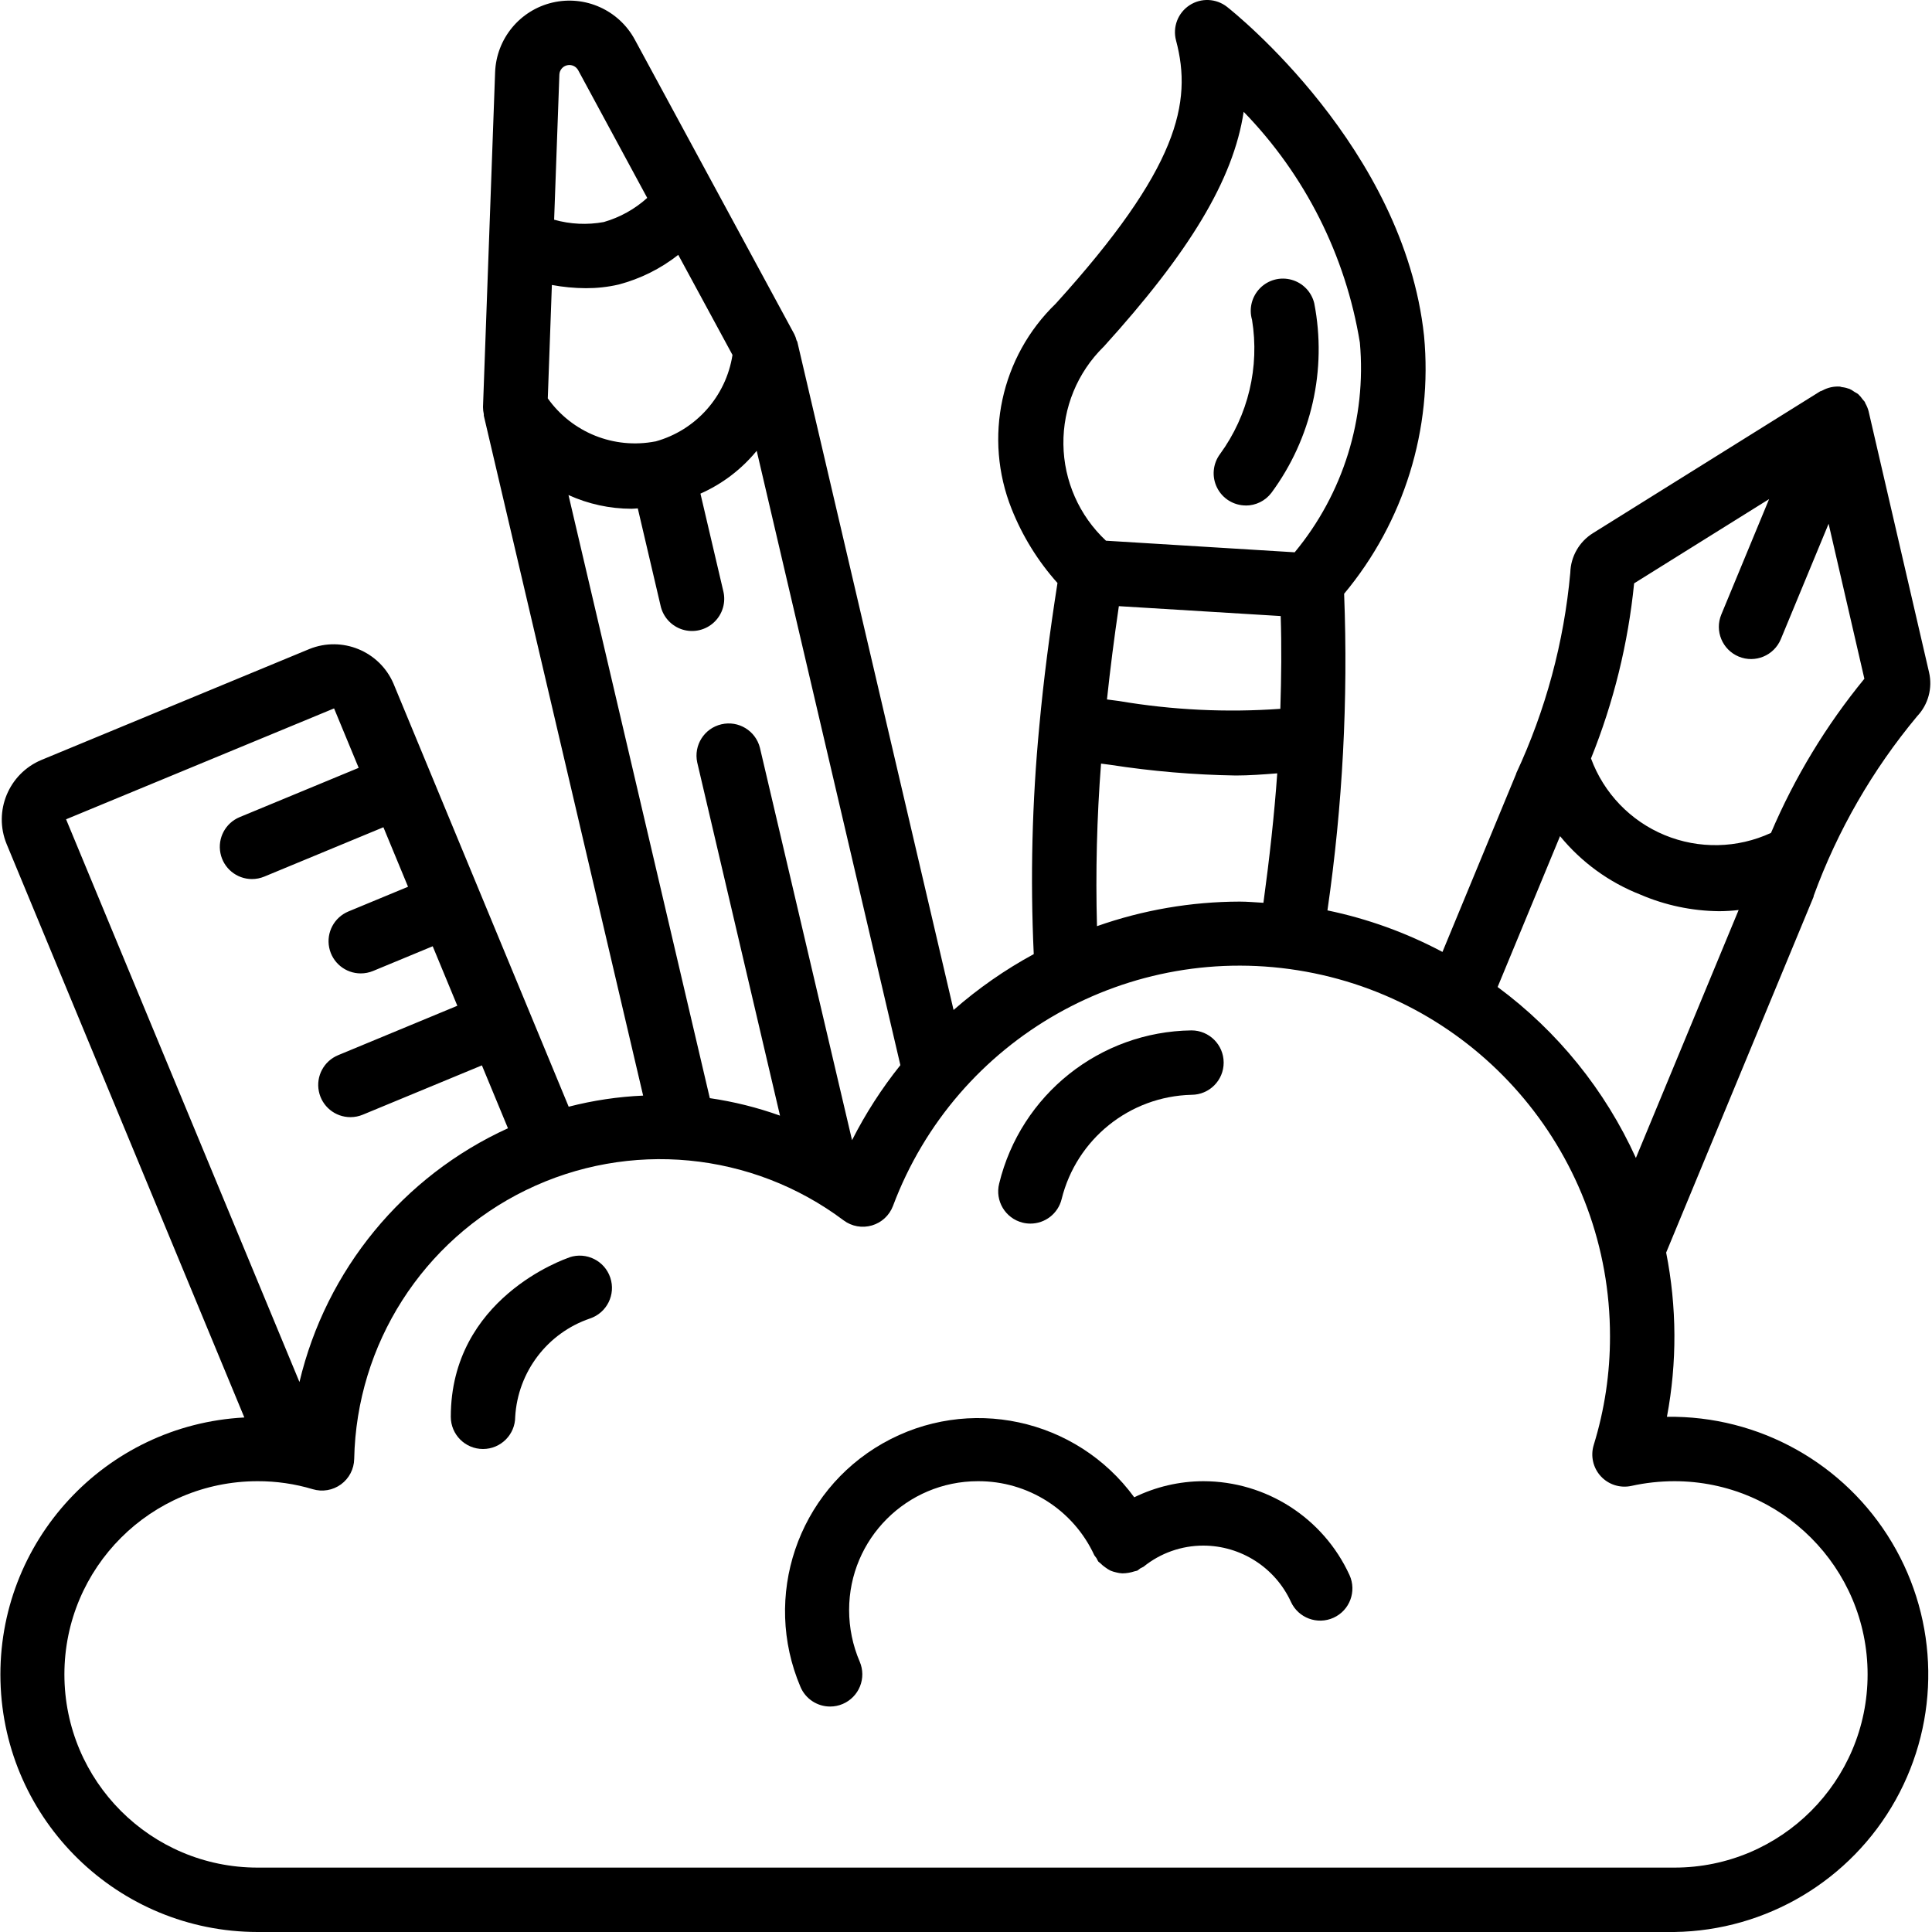
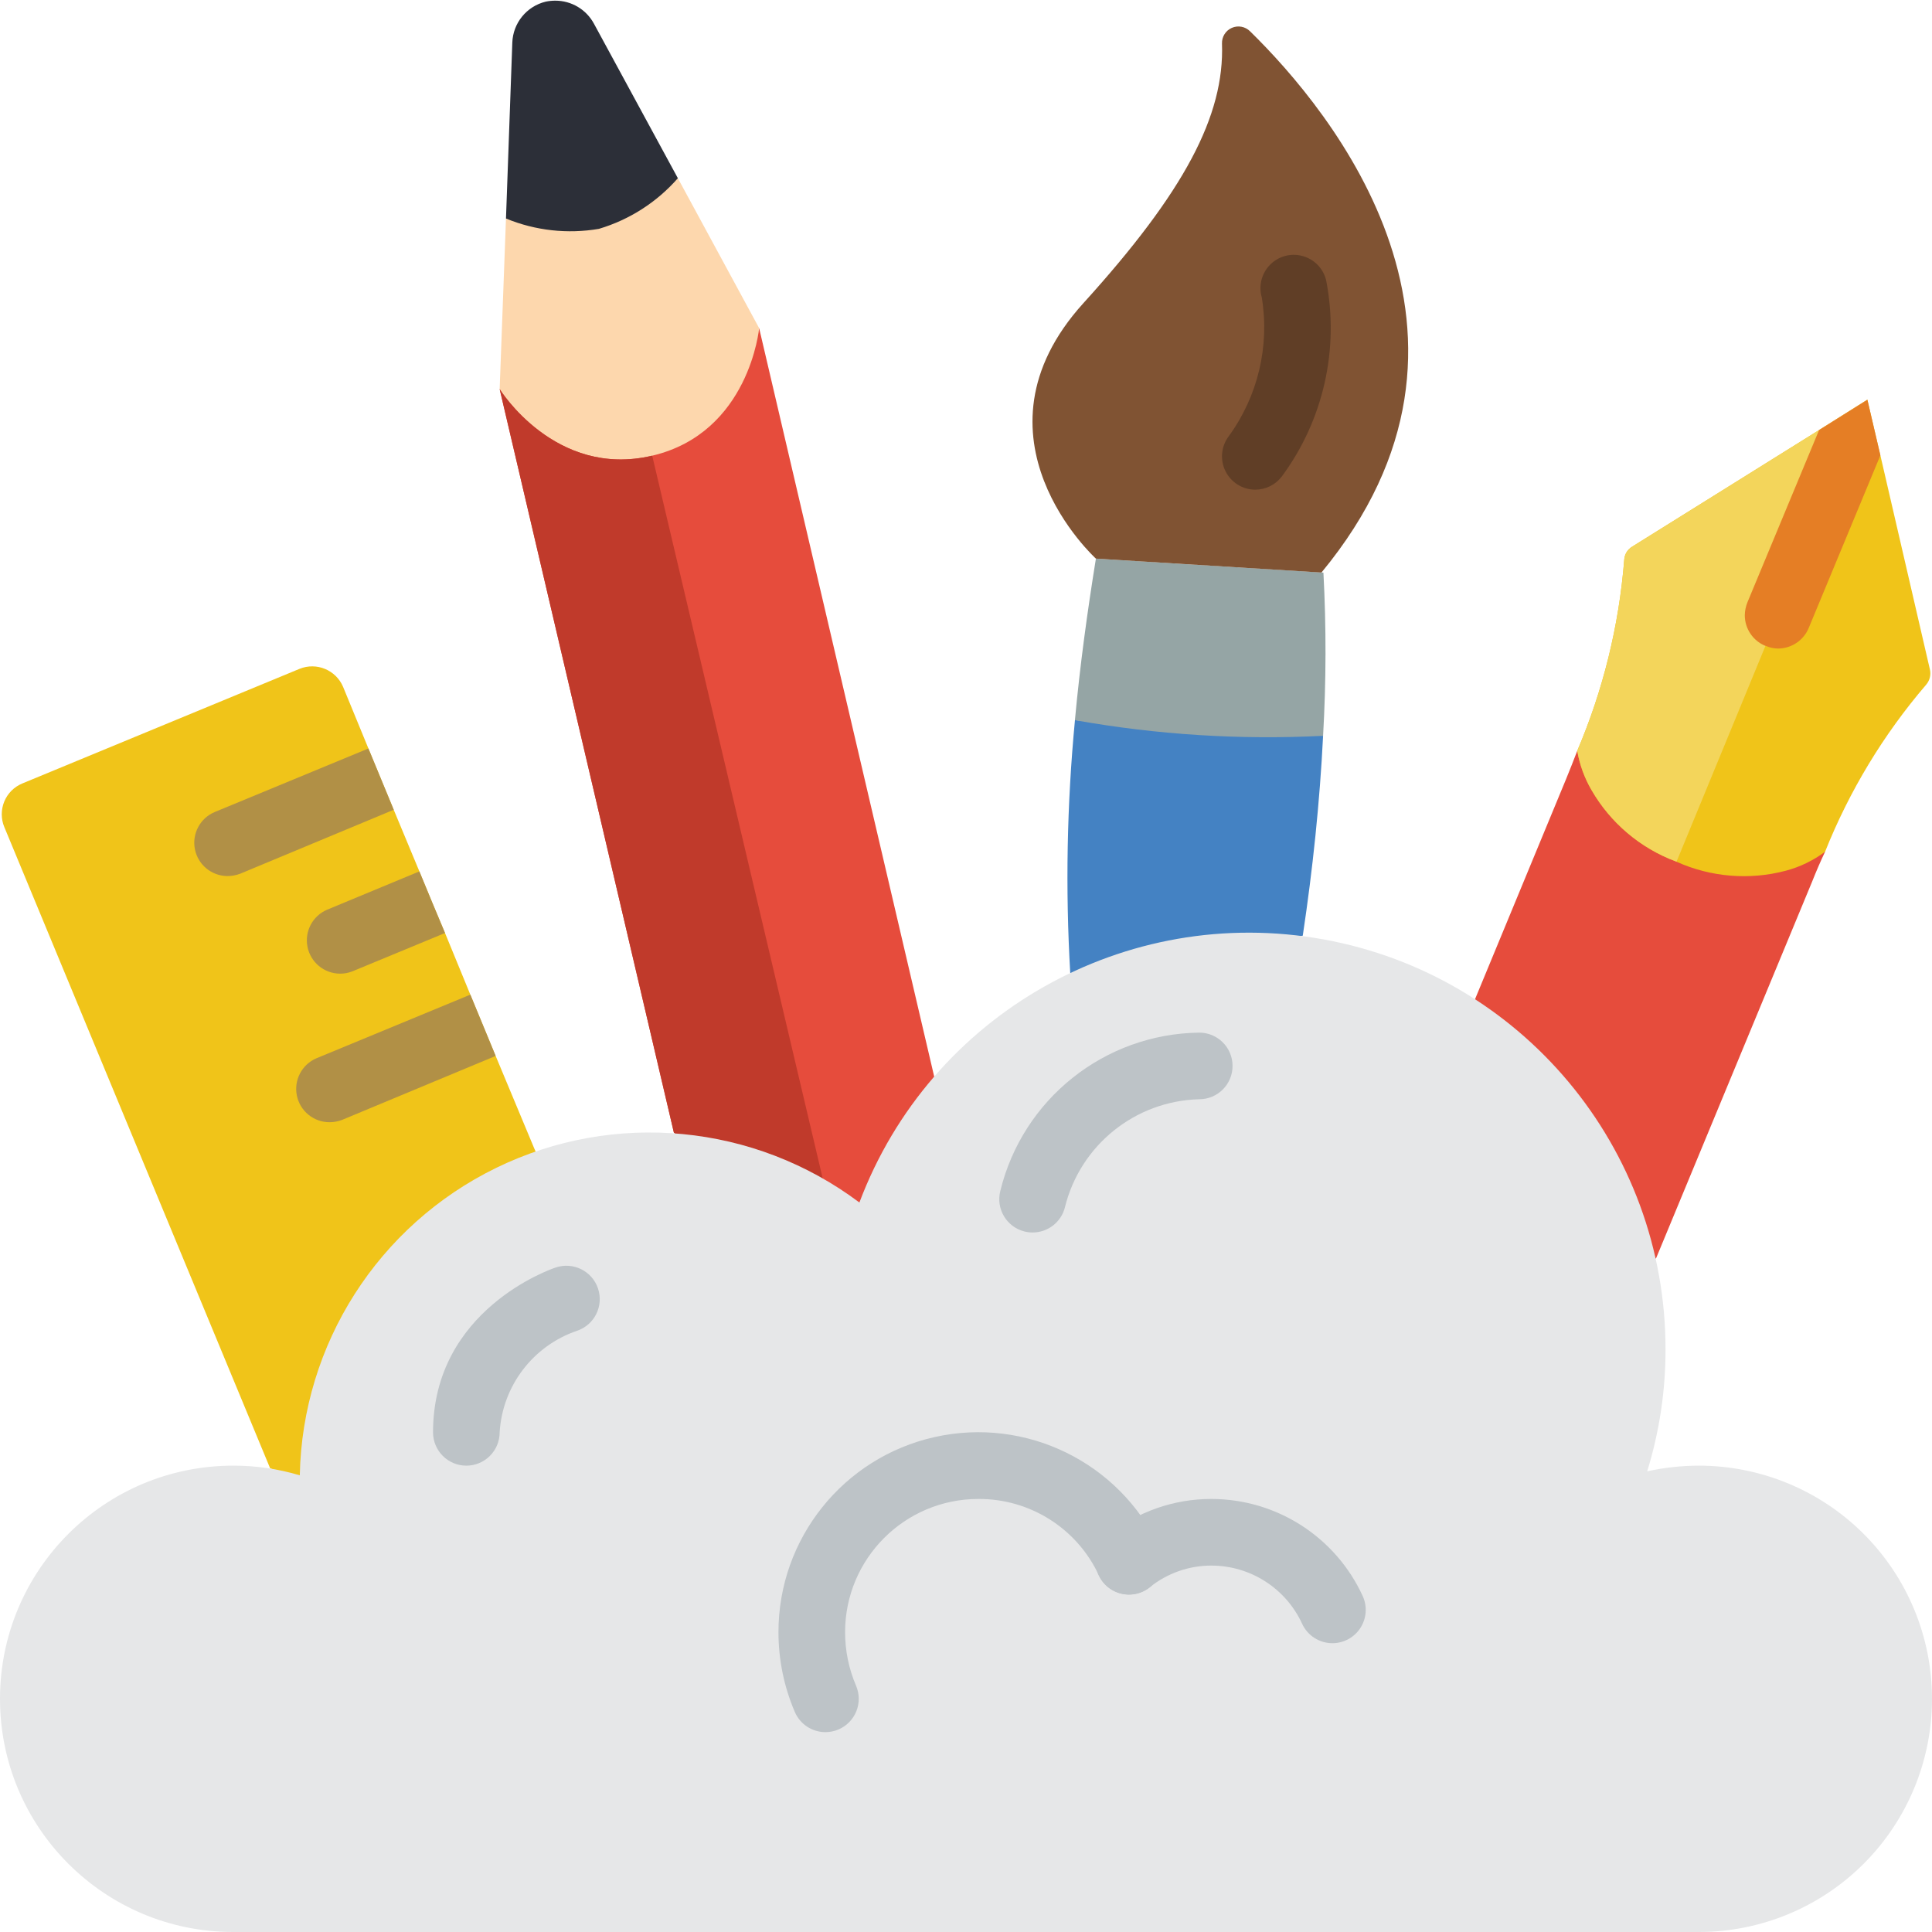
- <svg xmlns="http://www.w3.org/2000/svg" width="32" height="32" viewBox="0 0 60 60" version="1.1">
-   <defs />
-   <g id="Page-1" stroke="none" stroke-width="1" fill="none" fill-rule="evenodd">
-     <g id="035---Creative-Thinking" fill="#000000" fill-rule="nonzero">
-       <path d="M51.768,44 C52.086,42.314 52.077,40.583 51.744,38.9 L56.324,27.847 C56.324,27.84 56.324,27.832 56.324,27.825 C57.066,25.793 58.154,23.905 59.539,22.243 C59.884,21.879 60.022,21.366 59.908,20.878 L58.03,12.768 C58.008,12.683 57.974,12.602 57.93,12.526 C57.922,12.511 57.919,12.493 57.911,12.479 C57.903,12.465 57.868,12.431 57.848,12.405 C57.807,12.345 57.76,12.29 57.707,12.24 C57.672,12.216 57.636,12.193 57.598,12.174 C57.549,12.138 57.497,12.107 57.443,12.08 C57.368,12.052 57.289,12.032 57.209,12.023 C57.186,12.023 57.166,12.008 57.143,12.006 C56.951,11.993 56.76,12.036 56.592,12.129 C56.577,12.137 56.559,12.14 56.544,12.149 L56.534,12.149 L49.473,16.556 C49.045,16.821 48.78,17.283 48.767,17.786 C48.571,19.945 48.002,22.054 47.086,24.019 L47.086,24.03 L44.797,29.563 C43.674,28.966 42.471,28.531 41.225,28.273 C41.697,25.018 41.87,21.727 41.743,18.44 C43.605,16.207 44.498,13.323 44.225,10.428 C43.6,4.6 38.333,0.391 38.108,0.214 C37.77,-0.052 37.299,-0.072 36.94,0.164 C36.58,0.401 36.412,0.841 36.523,1.257 C37.038,3.191 36.592,5.232 32.788,9.429 C31.079,11.079 30.537,13.599 31.417,15.806 C31.753,16.65 32.235,17.429 32.841,18.106 C32.599,19.651 32.409,21.114 32.278,22.539 C32.052,24.896 31.994,27.266 32.104,29.631 C31.212,30.115 30.377,30.697 29.614,31.366 L24.764,10.626 C24.764,10.605 24.744,10.59 24.738,10.571 C24.722,10.504 24.698,10.44 24.668,10.378 L19.714,1.229 C19.218,0.313 18.171,-0.157 17.157,0.08 C16.143,0.318 15.414,1.204 15.376,2.245 L15,12.64 C15,12.715 15.009,12.79 15.025,12.863 C15.025,12.879 15.025,12.893 15.025,12.908 L19.973,34.025 C19.192,34.059 18.418,34.175 17.661,34.37 L12.218,21.225 C11.782,20.22 10.624,19.746 9.608,20.156 L1.289,23.6 C0.271,24.025 -0.213,25.192 0.206,26.213 L7.588,44.021 C3.262,44.248 -0.097,47.88 0.015,52.211 C0.127,56.542 3.668,59.996 8,60 L52,60 C54.858,59.959 57.477,58.395 58.87,55.9 C60.263,53.404 60.219,50.354 58.754,47.9 C57.289,45.445 54.626,43.959 51.768,44 Z M50.749,18.116 L54.941,15.5 L53.457,19.084 C53.245,19.594 53.488,20.179 53.998,20.391 C54.508,20.603 55.093,20.36 55.305,19.85 L56.789,16.266 L57.9,21.079 C56.711,22.529 55.735,24.141 55,25.866 C53.957,26.349 52.76,26.374 51.698,25.935 C50.636,25.496 49.807,24.633 49.41,23.554 C50.112,21.814 50.563,19.983 50.749,18.116 Z M48.449,25.967 C49.111,26.776 49.969,27.401 50.942,27.782 C51.715,28.115 52.547,28.29 53.389,28.298 C53.592,28.297 53.794,28.285 53.995,28.261 L50.804,35.961 C49.848,33.854 48.37,32.027 46.51,30.652 L48.449,25.967 Z M34.749,18.825 L39.773,19.132 C39.804,20.066 39.793,21.032 39.762,22.013 C38.088,22.133 36.406,22.051 34.752,21.771 C34.626,21.753 34.503,21.739 34.378,21.722 C34.478,20.78 34.6,19.826 34.747,18.825 L34.749,18.825 Z M34.272,10.772 C36.927,7.843 38.303,5.59 38.623,3.472 C40.531,5.436 41.791,7.938 42.232,10.64 C42.442,12.993 41.715,15.333 40.208,17.152 C38.233,17.032 36.279,16.912 34.347,16.792 C33.517,16.016 33.039,14.935 33.025,13.798 C33.01,12.662 33.46,11.569 34.27,10.772 L34.272,10.772 Z M34.196,23.715 L34.486,23.753 C35.775,23.952 37.075,24.063 38.379,24.084 C38.793,24.084 39.229,24.051 39.666,24.017 C39.575,25.304 39.426,26.648 39.237,28.037 C38.99,28.024 38.748,28 38.5,28 C36.99,28.003 35.492,28.261 34.068,28.763 C34.022,27.079 34.064,25.394 34.194,23.715 L34.196,23.715 Z M26.461,35.409 L23.6,23.222 C23.466,22.693 22.934,22.369 22.403,22.494 C21.871,22.618 21.538,23.145 21.653,23.678 L24.224,34.647 C23.517,34.394 22.787,34.212 22.044,34.104 L17.655,15.374 C18.27,15.654 18.937,15.799 19.613,15.8 C19.676,15.8 19.743,15.791 19.807,15.788 L20.514,18.807 C20.59,19.16 20.851,19.445 21.197,19.552 C21.542,19.658 21.918,19.57 22.18,19.321 C22.442,19.072 22.55,18.701 22.461,18.351 L21.753,15.33 C22.431,15.03 23.03,14.574 23.5,14 L27.962,33.079 C27.383,33.802 26.88,34.583 26.461,35.409 Z M20.351,13.709 C19.072,13.957 17.766,13.434 17.012,12.372 L17.139,8.85 C17.487,8.915 17.84,8.948 18.194,8.95 C18.536,8.951 18.877,8.914 19.21,8.837 C19.885,8.66 20.516,8.346 21.064,7.915 L22.748,11.023 C22.547,12.313 21.609,13.365 20.351,13.711 L20.351,13.709 Z M17.612,2.027 C17.748,1.995 17.889,2.058 17.956,2.181 L20.1,6.146 C19.713,6.496 19.251,6.752 18.75,6.896 C18.238,6.99 17.71,6.965 17.209,6.823 L17.372,2.317 C17.377,2.177 17.476,2.058 17.612,2.027 Z M10.375,22 L11.139,23.846 L7.439,25.378 C7,25.562 6.752,26.03 6.846,26.496 C6.939,26.963 7.348,27.299 7.824,27.3 C7.955,27.3 8.085,27.274 8.207,27.224 L11.907,25.691 L12.672,27.539 L10.821,28.306 C10.38,28.489 10.129,28.958 10.223,29.426 C10.316,29.894 10.728,30.231 11.205,30.23 C11.336,30.23 11.466,30.204 11.587,30.154 L13.438,29.387 L14.203,31.235 L10.5,32.77 C10.059,32.953 9.808,33.422 9.902,33.89 C9.995,34.358 10.407,34.695 10.884,34.694 C11.015,34.694 11.145,34.668 11.266,34.618 L14.966,33.086 L15.775,35.039 C12.516,36.526 10.127,39.435 9.3,42.92 L2.052,25.444 L10.375,22 Z M52,58 L8,58 C4.686,58 2,55.314 2,52 C2,48.686 4.686,46 8,46 C8.579,45.998 9.156,46.082 9.711,46.248 C10.011,46.339 10.336,46.283 10.589,46.099 C10.842,45.915 10.994,45.622 11,45.309 C11.071,41.745 13.131,38.521 16.336,36.959 C19.54,35.397 23.349,35.761 26.2,37.9 C26.452,38.088 26.777,38.146 27.079,38.057 C27.38,37.969 27.622,37.744 27.733,37.45 C29.687,32.243 35.086,29.18 40.558,30.176 C46.029,31.171 50.005,35.939 50,41.5 C50.002,42.644 49.832,43.781 49.495,44.874 C49.39,45.214 49.473,45.584 49.714,45.846 C49.955,46.108 50.317,46.222 50.665,46.146 C51.103,46.049 51.551,46.001 52,46 C55.314,46 58,48.686 58,52 C58,55.314 55.314,58 52,58 Z" id="Shape" />
-       <path d="M38.685,15.7 C38.999,15.701 39.295,15.555 39.485,15.305 C40.733,13.615 41.216,11.479 40.815,9.417 C40.73,9.064 40.46,8.786 40.111,8.689 C39.761,8.591 39.386,8.691 39.131,8.95 C38.877,9.208 38.781,9.584 38.883,9.932 C39.122,11.397 38.765,12.898 37.891,14.098 C37.664,14.401 37.627,14.806 37.797,15.145 C37.966,15.484 38.312,15.698 38.691,15.698 L38.685,15.7 Z" id="Shape" />
-       <path d="M37.37,46 C36.626,46.002 35.893,46.173 35.225,46.5 C33.426,44.038 30.067,43.317 27.416,44.824 C24.766,46.33 23.666,49.585 24.86,52.39 C25.017,52.759 25.379,52.998 25.78,52.998 C25.915,52.998 26.048,52.971 26.172,52.918 C26.416,52.814 26.609,52.617 26.708,52.371 C26.807,52.125 26.804,51.85 26.7,51.606 C26.482,51.099 26.37,50.552 26.37,50 C26.37,47.791 28.161,46 30.37,46 C31.922,45.992 33.335,46.891 33.985,48.3 C34.007,48.333 34.03,48.364 34.055,48.394 C34.071,48.428 34.088,48.462 34.108,48.494 C34.126,48.516 34.152,48.526 34.172,48.547 C34.219,48.596 34.271,48.639 34.327,48.677 C34.377,48.715 34.431,48.749 34.487,48.777 C34.545,48.801 34.605,48.82 34.667,48.833 C34.728,48.849 34.791,48.859 34.855,48.862 C34.985,48.861 35.114,48.839 35.237,48.798 C35.264,48.793 35.29,48.787 35.316,48.779 C35.348,48.758 35.38,48.735 35.409,48.71 C35.445,48.694 35.48,48.676 35.514,48.656 C36.039,48.231 36.694,48 37.37,48 C38.539,48.002 39.601,48.683 40.09,49.745 C40.319,50.248 40.912,50.469 41.415,50.24 C41.918,50.011 42.139,49.418 41.91,48.915 C41.096,47.14 39.323,46.002 37.37,46 Z" id="Shape" />
-       <path d="M17.684,39.051 C17.533,39.1 14,40.322 14,44 C14,44.552 14.448,45 15,45 C15.552,45 16,44.552 16,44 C16.082,42.605 16.999,41.398 18.322,40.947 C18.847,40.771 19.129,40.203 18.953,39.678 C18.777,39.153 18.209,38.871 17.684,39.047 L17.684,39.051 Z" id="Shape" />
-       <path d="M31.757,37.97 C31.836,37.99 31.918,38 32,38 C32.458,38 32.858,37.688 32.969,37.243 C33.429,35.376 35.082,34.047 37.005,34 C37.557,33.999 38.004,33.55 38.002,32.998 C38.001,32.445 37.552,31.999 37,32 C34.158,32.038 31.701,33.995 31.03,36.757 C30.896,37.293 31.221,37.836 31.757,37.97 Z" id="Shape" />
+ <svg xmlns="http://www.w3.org/2000/svg" version="1.1" x="0" y="0" viewBox="0 0 58 58" style="enable-background:new 0 0 512 512" xml:space="preserve">
+   <g>
+     <defs />
+     <g id="Page-1" stroke="none" stroke-width="1" fill="none" fill-rule="evenodd">
+       <g id="035---Creative-Thinking" fill-rule="nonzero">
+         <path d="M54.79,25.57 C54.657,25.85 54.527,26.15 54.4,26.47 L49.71,37.79 L44.28,30 L47.01,23.4 C47.13,23.1 47.25,22.81 47.35,22.54 L54.79,25.57 Z" id="Shape" fill="#e64c3c" data-original="#e64c3c" />
+         <path d="M39.72,22.09 C39.62,24.09 39.41,26.09 39.11,28.09 L32.13,29.22 C31.982,26.69 32.029,24.153 32.27,21.63 L32.27,21.62 L39.72,22.09 Z" id="Shape" fill="#4482c3" data-original="#4482c3" />
+         <path d="M22.79,9.85 C22.79,9.85 23.67,17.633 20.75,18.312 C17.83,18.991 15,11.68 15,11.68 L15.19,6.56 C16.02,6.86 16.112,3.428 17.042,3.208 C17.972,2.988 19.74,5.99 20.35,5.35 L22.79,9.85 Z" id="Shape" fill="#fdd7ad" data-original="#fdd7ad" />
+         <path d="M28.05,32.34 L26,39 L25.44,38.52 L20.23,34 L15,11.68 C15,11.68 16.66,14.37 19.58,13.68 C22.5,12.99 22.79,9.85 22.79,9.85 L28.05,32.34 Z" id="Shape" fill="#e64c3c" data-original="#e64c3c" />
+         <path d="M25.44,38.52 L20.23,34 L15,11.68 C15,11.68 16.66,14.37 19.58,13.68 L25.44,38.52 Z" id="Shape" fill="#c03a2b" data-original="#c03a2b" />
+         <path d="M16.08,34.57 L16,47 L8.11,44.08 L0.13,24.83 C0.027,24.585 0.027,24.309 0.128,24.063 C0.229,23.817 0.424,23.622 0.67,23.52 L8.99,20.08 C9.501,19.871 10.085,20.112 10.3,20.62 L11.06,22.47 L11.44,23.39 L11.82,24.31 L12.59,26.16 L12.97,27.08 L13.36,28.01 L14.12,29.86 L14.5,30.78 L14.88,31.7 L16.04,34.48 L16.08,34.57 Z" id="Shape" fill="#f0c419" data-original="#f0c419" />
+         <path d="M11.82,24.31 L7.21,26.23 C7.085,26.277 6.953,26.301 6.82,26.3 C6.347,26.294 5.943,25.958 5.851,25.494 C5.759,25.03 6.005,24.565 6.44,24.38 L11.06,22.47 L11.44,23.39 L11.82,24.31 Z" id="Shape" fill="#b19046" data-original="#b19046" />
+         <path d="M13.36,28.01 L10.58,29.16 C10.459,29.208 10.33,29.232 10.2,29.23 C9.727,29.224 9.323,28.888 9.231,28.424 C9.139,27.96 9.385,27.495 9.82,27.31 L12.59,26.16 L12.97,27.08 L13.36,28.01 Z" id="Shape" fill="#b19046" data-original="#b19046" />
+         <path d="M14.88,31.7 L10.27,33.62 C10.149,33.666 10.02,33.69 9.89,33.69 C9.415,33.689 9.006,33.354 8.912,32.889 C8.817,32.424 9.063,31.956 9.5,31.77 L14.12,29.86 L14.5,30.78 L14.88,31.7 Z" id="Shape" fill="#b19046" data-original="#b19046" />
+         <path d="M58,51 C58,52.857 57.263,54.637 55.95,55.95 C54.637,57.263 52.857,58 51,58 L7,58 C3.134,58 4.4408921e-16,54.866 0,51 C-4.4408921e-16,47.134 3.134,44 7,44 C7.677,43.998 8.351,44.096 9,44.29 C9.078,40.351 11.355,36.787 14.897,35.06 C18.438,33.334 22.649,33.735 25.8,36.1 C27.926,30.446 33.792,27.121 39.736,28.202 C45.68,29.282 50,34.459 50,40.5 C50.003,41.744 49.817,42.981 49.45,44.17 C49.959,44.058 50.479,44.001 51,44 C52.857,44 54.637,44.737 55.95,46.05 C57.263,47.363 58,49.143 58,51 Z" id="Shape" fill="#e6e7e8" data-original="#e6e7e8" />
+         <path d="M20.35,5.35 C19.719,6.07 18.898,6.597 17.98,6.87 C17.039,7.031 16.072,6.924 15.19,6.56 L15.38,1.28 C15.4,0.692 15.809,0.19 16.38,0.05 C16.475,0.03 16.573,0.02 16.67,0.02 C17.154,0.019 17.6,0.284 17.83,0.71 L20.35,5.35 Z" id="Shape" fill="#2c2f38" data-original="#2c2f38" />
+         <path d="M39.72,22.09 C37.227,22.216 34.728,22.058 32.27,21.62 C32.42,19.99 32.64,18.38 32.9,16.77 C35.15,16.91 37.42,17.05 39.73,17.19 C39.817,18.822 39.813,20.458 39.72,22.09 Z" id="Shape" fill="#95a5a5" data-original="#95a5a5" />
+         <path d="M32.9,16.77 C32.9,16.77 28.878,13.123 32.525,9.1 C35.557,5.756 36.762,3.473 36.685,1.309 C36.677,1.106 36.794,0.919 36.979,0.837 C37.165,0.755 37.382,0.795 37.526,0.938 C39.989,3.349 45.545,10.079 39.671,17.188" id="Shape" fill="#805333" data-original="#805333" />
+         <path d="M37.685,14.7 C37.306,14.7 36.96,14.486 36.791,14.147 C36.621,13.808 36.658,13.403 36.885,13.1 C37.761,11.899 38.12,10.397 37.88,8.93 C37.778,8.582 37.874,8.206 38.128,7.948 C38.383,7.689 38.758,7.589 39.108,7.687 C39.457,7.784 39.727,8.062 39.812,8.415 C40.213,10.477 39.73,12.613 38.482,14.303 C38.293,14.553 37.998,14.7 37.685,14.7 Z" id="Shape" fill="#603e26" data-original="#603e26" />
+         <path d="M24.78,52 C24.379,52 24.017,51.761 23.86,51.392 C23.536,50.636 23.37,49.822 23.37,49 C23.368,46.189 25.318,43.754 28.061,43.141 C30.803,42.528 33.604,43.9 34.8,46.444 C35.035,46.944 34.821,47.54 34.321,47.775 C33.821,48.01 33.225,47.796 32.99,47.296 C32.338,45.887 30.922,44.99 29.37,45 C27.161,45 25.37,46.791 25.37,49 C25.37,49.553 25.482,50.1 25.7,50.608 C25.804,50.852 25.807,51.127 25.708,51.373 C25.609,51.619 25.416,51.816 25.172,51.92 C25.048,51.973 24.915,52 24.78,52 Z" id="Shape" fill="#bdc3c7" data-original="#bdc3c7" />
+         <path d="M40,49.33 C39.608,49.33 39.253,49.101 39.09,48.745 C38.601,47.683 37.539,47.002 36.37,47 C35.695,46.998 35.04,47.229 34.514,47.652 C34.082,47.996 33.453,47.925 33.108,47.493 C32.764,47.062 32.835,46.432 33.267,46.088 C34.146,45.381 35.242,44.997 36.37,45 C38.323,45.002 40.096,46.14 40.91,47.915 C41.051,48.225 41.025,48.585 40.841,48.871 C40.657,49.157 40.34,49.33 40,49.33 Z" id="Shape" fill="#bdc3c7" data-original="#bdc3c7" />
+         <path d="M14,44 C13.448,44 13,43.552 13,43 C13,39.322 16.533,38.1 16.684,38.051 C17.209,37.875 17.777,38.157 17.953,38.682 C18.129,39.207 17.847,39.775 17.322,39.951 C16.001,40.402 15.083,41.607 15,43 C15,43.552 14.552,44 14,44 Z" id="Shape" fill="#bdc3c7" data-original="#bdc3c7" />
+         <path d="M31,37 C30.918,37 30.836,36.99 30.756,36.97 C30.22,36.836 29.895,36.293 30.029,35.757 C30.701,32.995 33.157,31.037 36,31 C36.552,30.999 37.001,31.445 37.002,31.997 C37.004,32.55 36.557,32.999 36.005,33 C34.083,33.048 32.43,34.376 31.97,36.243 C31.859,36.688 31.459,37 31,37 Z" id="Shape" fill="#bdc3c7" data-original="#bdc3c7" />
+         <path d="M57.94,20.11 C57.973,20.271 57.928,20.437 57.82,20.56 C56.542,22.052 55.518,23.745 54.79,25.57 C54.437,25.833 54.036,26.027 53.61,26.14 C52.518,26.429 51.36,26.333 50.33,25.87 C50.32,25.87 50.32,25.86 50.31,25.86 C49.244,25.462 48.349,24.705 47.78,23.72 C47.567,23.355 47.422,22.956 47.35,22.54 C48.127,20.719 48.603,18.784 48.76,16.81 C48.768,16.645 48.858,16.495 49,16.41 L54.61,12.91 L56.06,12 L56.45,13.67 L57.94,20.11 Z" id="Shape" fill="#f0c419" data-original="#f0c419" />
+         <path d="M56.06,12 L53.01,19.39 L53,19.39 L50.33,25.87 C50.32,25.87 50.32,25.86 50.31,25.86 C49.244,25.462 48.349,24.705 47.78,23.72 C47.567,23.355 47.422,22.956 47.35,22.54 C48.127,20.719 48.603,18.784 48.76,16.81 C48.768,16.645 48.858,16.495 49,16.41 L54.61,12.91 L56.06,12 Z" id="Shape" fill="#f3d55b" data-original="#f3d55b" />
+         <path d="M56.45,13.67 L54.3,18.85 C54.147,19.223 53.784,19.468 53.38,19.47 C53.253,19.469 53.127,19.441 53.01,19.39 L53,19.39 C52.625,19.238 52.38,18.874 52.38,18.47 C52.382,18.336 52.41,18.204 52.46,18.08 L54.61,12.91 L56.06,12 L56.45,13.67 Z" id="Shape" fill="#e57e25" data-original="#e57e25" />
+       </g>
    </g>
  </g>
</svg>
